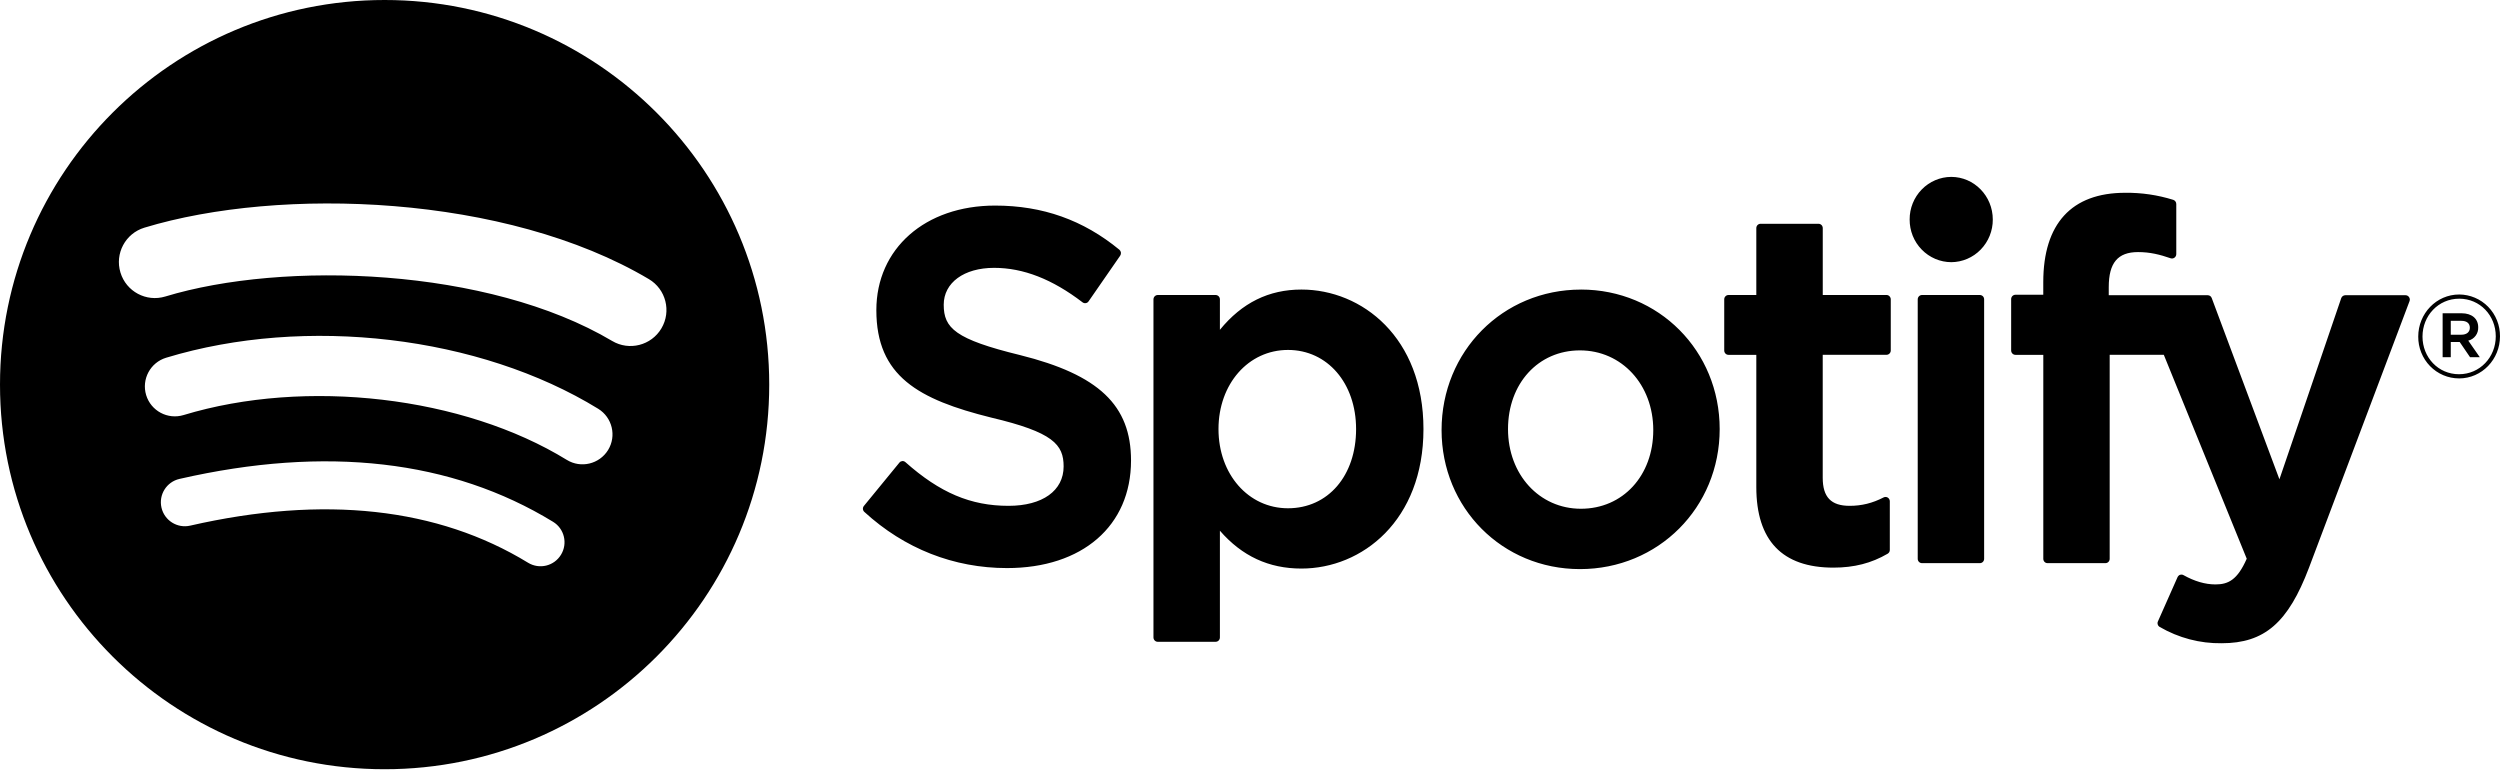
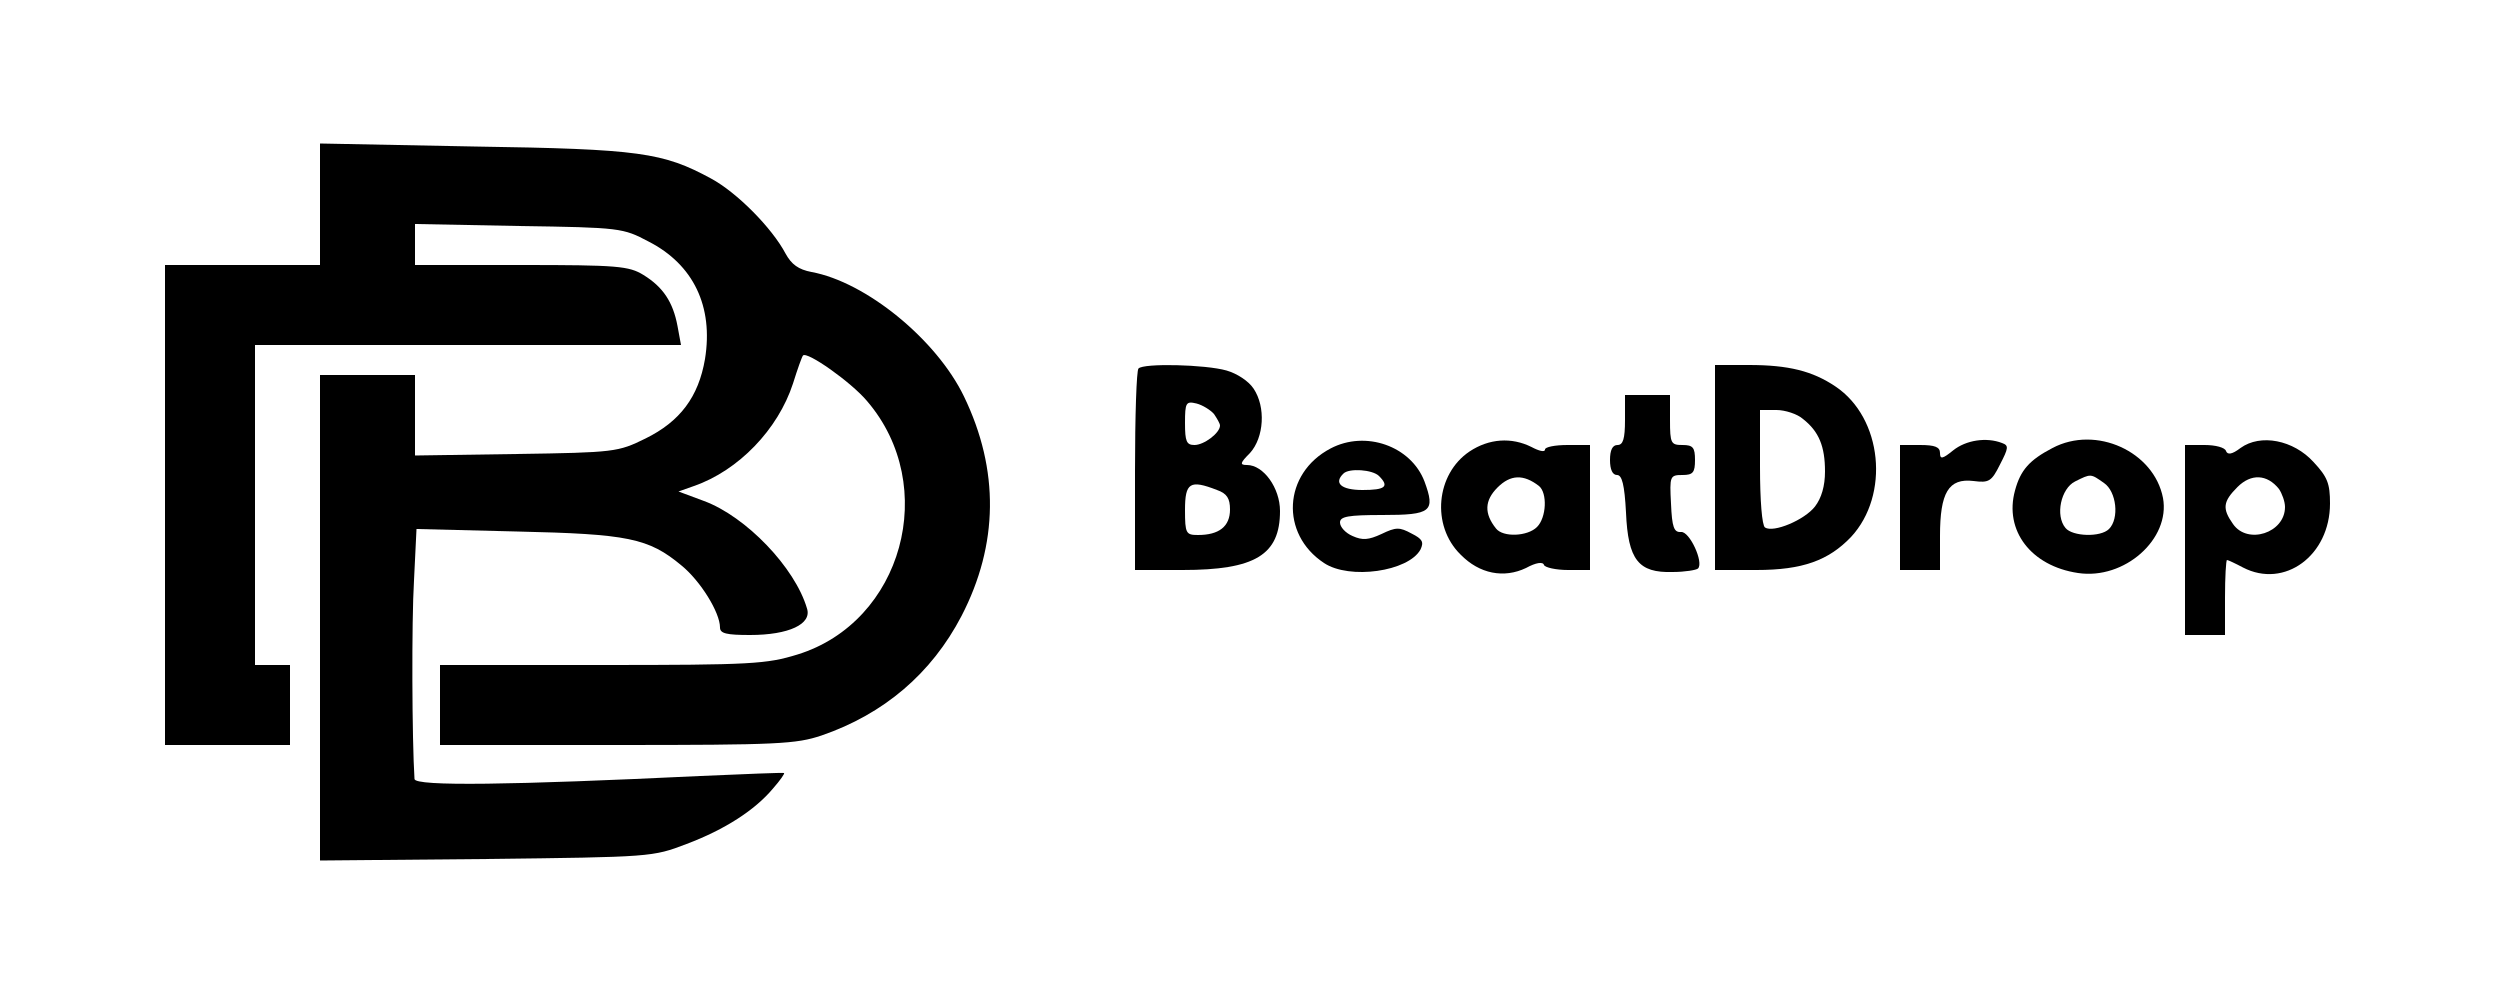
- <svg xmlns="http://www.w3.org/2000/svg" role="img" viewBox="0 0 78 24" aria-label="Spotify" aria-hidden="false" height="28" data-encore-id="logoSpotify" class="Svg-sc-6c3c1v-0 dDJltW">
-   <path d="M31.823 11.078C29.804 10.584 29.444 10.238 29.444 9.508C29.444 8.82 30.077 8.357 31.016 8.357C31.926 8.357 32.83 8.709 33.776 9.433C33.805 9.455 33.841 9.463 33.876 9.458C33.894 9.455 33.91 9.449 33.925 9.44C33.94 9.43 33.953 9.418 33.963 9.403L34.95 7.977C34.969 7.948 34.977 7.914 34.973 7.879C34.968 7.845 34.951 7.814 34.925 7.792C33.798 6.864 32.529 6.414 31.046 6.414C28.865 6.414 27.342 7.756 27.342 9.677C27.342 11.737 28.657 12.465 30.927 13.029C32.859 13.486 33.185 13.869 33.185 14.553C33.185 15.31 32.526 15.782 31.465 15.782C30.285 15.782 29.324 15.374 28.248 14.418C28.235 14.407 28.22 14.398 28.203 14.392C28.187 14.386 28.169 14.384 28.151 14.385C28.134 14.387 28.117 14.392 28.101 14.4C28.086 14.408 28.072 14.42 28.061 14.434L26.955 15.784C26.932 15.811 26.921 15.845 26.923 15.881C26.926 15.916 26.942 15.949 26.968 15.972C28.22 17.119 29.759 17.724 31.419 17.724C33.77 17.724 35.288 16.407 35.288 14.368C35.288 12.645 34.285 11.692 31.823 11.078ZM42.31 13.387C42.31 14.842 41.436 15.858 40.185 15.858C38.95 15.858 38.017 14.797 38.017 13.387C38.017 11.979 38.949 10.918 40.186 10.918C41.416 10.918 42.31 11.956 42.31 13.387ZM40.604 9.034C39.586 9.034 38.75 9.446 38.061 10.29V9.341C38.061 9.305 38.048 9.271 38.023 9.245C37.998 9.22 37.965 9.205 37.93 9.204H36.121C36.103 9.205 36.086 9.208 36.07 9.215C36.054 9.222 36.039 9.232 36.027 9.245C36.014 9.257 36.005 9.272 35.998 9.289C35.992 9.305 35.988 9.323 35.988 9.341V19.887C35.988 19.963 36.048 20.024 36.121 20.024H37.93C37.965 20.023 37.998 20.009 38.023 19.983C38.048 19.957 38.061 19.923 38.061 19.887V16.558C38.751 17.352 39.586 17.739 40.604 17.739C42.497 17.739 44.412 16.244 44.412 13.387C44.412 10.53 42.497 9.034 40.604 9.034ZM49.324 15.873C48.027 15.873 47.05 14.805 47.05 13.387C47.05 11.965 47.993 10.932 49.294 10.932C50.599 10.932 51.582 12.001 51.582 13.419C51.582 14.841 50.633 15.873 49.324 15.873ZM49.324 9.035C46.886 9.035 44.977 10.961 44.977 13.418C44.977 15.85 46.873 17.756 49.294 17.756C51.739 17.756 53.654 15.837 53.654 13.387C53.654 10.947 51.753 9.034 49.324 9.034V9.035ZM58.859 9.204H56.87V7.118C56.87 7.1 56.867 7.082 56.86 7.066C56.854 7.049 56.844 7.034 56.832 7.022C56.819 7.009 56.805 6.999 56.788 6.992C56.772 6.985 56.755 6.982 56.737 6.982H54.928C54.894 6.982 54.86 6.997 54.835 7.022C54.811 7.047 54.797 7.081 54.797 7.117V9.204H53.927C53.91 9.205 53.892 9.208 53.876 9.215C53.86 9.222 53.846 9.232 53.834 9.245C53.821 9.257 53.812 9.273 53.805 9.289C53.799 9.305 53.796 9.323 53.796 9.341V10.936C53.796 11.01 53.855 11.071 53.927 11.071H54.797V15.197C54.797 16.864 55.605 17.71 57.201 17.71C57.849 17.71 58.387 17.572 58.895 17.276C58.915 17.264 58.932 17.247 58.944 17.227C58.956 17.206 58.962 17.183 58.962 17.159V15.64C58.962 15.617 58.956 15.594 58.945 15.574C58.934 15.554 58.918 15.537 58.899 15.525C58.88 15.513 58.858 15.506 58.835 15.505C58.813 15.504 58.79 15.509 58.77 15.519C58.421 15.699 58.085 15.782 57.709 15.782C57.129 15.782 56.869 15.511 56.869 14.906V11.07H58.859C58.877 11.07 58.894 11.066 58.91 11.059C58.926 11.053 58.941 11.042 58.953 11.03C58.966 11.017 58.975 11.002 58.982 10.986C58.989 10.969 58.992 10.951 58.992 10.934V9.339C58.992 9.321 58.989 9.303 58.982 9.287C58.975 9.271 58.965 9.256 58.953 9.243C58.941 9.231 58.926 9.221 58.91 9.214C58.894 9.207 58.877 9.203 58.859 9.203V9.204ZM65.793 9.212V8.957C65.793 8.202 66.074 7.865 66.707 7.865C67.083 7.865 67.387 7.942 67.726 8.059C67.746 8.065 67.767 8.067 67.788 8.063C67.808 8.06 67.828 8.051 67.844 8.039C67.862 8.026 67.876 8.01 67.885 7.99C67.895 7.971 67.9 7.95 67.9 7.928V6.366C67.9 6.337 67.891 6.308 67.874 6.285C67.857 6.261 67.833 6.244 67.806 6.235C67.319 6.083 66.813 6.009 66.304 6.015C64.633 6.015 63.75 6.98 63.75 8.803V9.196H62.881C62.846 9.197 62.812 9.211 62.787 9.236C62.762 9.262 62.748 9.296 62.748 9.332V10.935C62.748 11.01 62.808 11.071 62.881 11.071H63.751V17.435C63.751 17.51 63.809 17.57 63.882 17.57H65.691C65.763 17.57 65.822 17.51 65.822 17.435V11.07H67.511L70.098 17.432C69.804 18.101 69.515 18.234 69.121 18.234C68.802 18.234 68.467 18.136 68.123 17.943C68.107 17.935 68.09 17.929 68.072 17.927C68.054 17.926 68.036 17.928 68.018 17.933C68.001 17.939 67.985 17.949 67.972 17.962C67.959 17.974 67.948 17.99 67.94 18.006L67.328 19.386C67.313 19.417 67.311 19.452 67.322 19.485C67.332 19.517 67.354 19.545 67.384 19.561C67.972 19.903 68.639 20.079 69.316 20.069C70.65 20.069 71.389 19.431 72.04 17.714L75.177 9.397C75.185 9.376 75.188 9.354 75.186 9.332C75.183 9.31 75.175 9.289 75.163 9.271C75.151 9.252 75.135 9.238 75.116 9.227C75.097 9.217 75.076 9.211 75.055 9.211H73.172C73.144 9.212 73.117 9.22 73.095 9.237C73.072 9.253 73.055 9.276 73.046 9.303L71.118 14.954L69.006 9.299C68.996 9.273 68.98 9.251 68.958 9.235C68.936 9.22 68.909 9.211 68.882 9.211H65.793V9.212ZM61.773 9.204H59.964C59.929 9.205 59.895 9.22 59.871 9.245C59.846 9.271 59.833 9.305 59.833 9.341V17.435C59.833 17.51 59.892 17.57 59.965 17.57H61.774C61.846 17.57 61.905 17.51 61.905 17.435V9.34C61.905 9.304 61.892 9.27 61.867 9.244C61.842 9.219 61.808 9.205 61.773 9.204ZM60.877 5.519C60.532 5.521 60.201 5.662 59.958 5.912C59.715 6.161 59.579 6.498 59.581 6.849C59.58 7.023 59.613 7.195 59.677 7.356C59.742 7.517 59.837 7.664 59.958 7.787C60.078 7.911 60.222 8.009 60.38 8.077C60.538 8.144 60.707 8.179 60.879 8.18C61.224 8.178 61.555 8.037 61.798 7.787C62.041 7.537 62.177 7.2 62.175 6.849C62.175 6.114 61.593 5.519 60.877 5.519ZM76.795 10.01H76.464V10.443H76.795C76.96 10.443 77.059 10.36 77.059 10.226C77.059 10.085 76.96 10.01 76.795 10.01ZM77.01 10.628L77.37 11.145H77.066L76.743 10.671H76.464V11.145H76.21V9.774H76.805C77.115 9.774 77.32 9.938 77.32 10.211C77.324 10.307 77.296 10.4 77.239 10.476C77.182 10.553 77.101 10.606 77.01 10.628ZM76.728 9.319C76.076 9.319 75.582 9.85 75.582 10.501C75.582 11.151 76.073 11.676 76.721 11.676C77.373 11.676 77.868 11.144 77.868 10.493C77.868 9.843 77.376 9.319 76.728 9.319ZM76.721 11.806C76.553 11.806 76.386 11.772 76.231 11.706C76.076 11.64 75.936 11.544 75.817 11.422C75.699 11.301 75.606 11.157 75.543 10.999C75.479 10.841 75.448 10.672 75.449 10.501C75.449 9.785 76.012 9.188 76.728 9.188C76.896 9.189 77.062 9.223 77.217 9.289C77.373 9.355 77.513 9.451 77.631 9.572C77.75 9.694 77.843 9.837 77.906 9.995C77.97 10.153 78.001 10.323 78 10.493C78 11.21 77.437 11.807 76.721 11.807V11.806Z M19.099 10.638C15.23 8.341 8.85 8.13 5.157 9.251C4.564 9.431 3.937 9.096 3.758 8.503C3.578 7.91 3.912 7.283 4.506 7.103C8.745 5.816 15.791 6.064 20.244 8.708C20.778 9.024 20.952 9.713 20.636 10.246C20.32 10.779 19.63 10.955 19.099 10.638ZM17.685 14.349C14.46 12.366 9.543 11.792 5.727 12.95C5.233 13.1 4.71 12.821 4.56 12.327C4.411 11.832 4.69 11.311 5.184 11.161C9.542 9.838 14.96 10.478 18.664 12.754C19.104 13.025 19.242 13.601 18.972 14.041C18.7 14.481 18.125 14.619 17.685 14.349ZM16.475 17.557C13.657 15.835 10.11 15.446 5.933 16.4C5.531 16.492 5.13 16.24 5.038 15.838C4.945 15.435 5.197 15.034 5.6 14.942C10.171 13.897 14.092 14.347 17.255 16.28C17.608 16.495 17.719 16.956 17.503 17.308C17.288 17.662 16.828 17.773 16.475 17.557ZM0 12C0 18.628 5.373 24 12 24C18.628 24 24 18.628 24 12C24 5.373 18.628 0 12 0C5.373 0 0 5.373 0 12Z" />
+ <svg xmlns="http://www.w3.org/2000/svg" version="1.0" width="500pt" height="200pt" viewBox="0 0 500 200" preserveAspectRatio="xMidYMid meet">
+   <g transform="translate(0,200) scale(0.1,-0.1)" fill="#000000" stroke="none">
+     <path d="M640 1591 l0 -121 -155 0 -155 0 0 -480 0 -480 125 0 125 0 0 80 0 80 -35 0 -35 0 0 320 0 320 426 0 426 0 -7 38 c-9 48 -29 78 -68 102 -29 18 -52 20 -244 20 l-213 0 0 41 0 41 208 -4 c203 -3 208 -4 259 -31 90 -46 130 -130 113 -235 -13 -76 -50 -125 -119 -159 -55 -27 -61 -28 -258 -31 l-203 -3 0 80 0 81 -95 0 -95 0 0 -486 0 -485 333 3 c330 4 332 4 400 30 77 29 137 68 173 111 14 16 24 30 22 31 -2 1 -77 -2 -168 -6 -376 -18 -570 -21 -571 -6 -5 78 -6 315 -1 397 l5 103 201 -5 c222 -5 263 -13 329 -68 38 -31 77 -94 77 -124 0 -12 13 -15 60 -15 78 0 124 22 114 53 -24 82 -122 184 -206 215 l-51 19 31 11 c89 31 168 113 198 205 9 29 18 54 20 56 8 9 96 -53 128 -91 146 -170 71 -442 -139 -507 -62 -19 -91 -21 -391 -21 l-324 0 0 -80 0 -80 353 0 c324 0 359 2 410 19 125 43 220 124 280 239 74 143 76 292 5 439 -55 114 -196 229 -305 249 -26 5 -40 15 -52 37 -27 51 -97 122 -149 150 -96 52 -142 59 -474 64 l-308 6 0 -122z" />
+     <path d="M2277 1263 c-4 -3 -7 -96 -7 -205 l0 -198 95 0 c145 0 195 30 195 118 0 46 -33 92 -66 92 -15 0 -14 4 6 24 28 31 32 92 7 129 -10 15 -33 30 -54 36 -42 12 -166 15 -176 4z m151 -91 c6 -9 12 -19 12 -23 0 -15 -32 -39 -51 -39 -16 0 -19 7 -19 44 0 41 2 44 23 39 12 -3 28 -13 35 -21z m6 -152 c20 -7 26 -17 26 -39 0 -34 -22 -51 -64 -51 -24 0 -26 3 -26 50 0 55 10 61 64 40z" />
+     <path d="M3430 1065 l0 -205 83 0 c92 0 144 19 189 66 78 84 63 238 -31 301 -46 31 -94 43 -173 43 l-68 0 0 -205z m176 97 c32 -25 44 -55 44 -105 0 -29 -7 -53 -20 -70 -21 -27 -83 -53 -100 -42 -6 4 -10 54 -10 121 l0 114 33 0 c17 0 42 -8 53 -18z" />
+     <path d="M3250 1160 c0 -38 -4 -50 -15 -50 -10 0 -15 -10 -15 -30 0 -19 5 -30 14 -30 10 0 15 -19 18 -75 4 -95 25 -121 93 -119 25 0 48 4 51 7 12 12 -17 75 -34 73 -14 -1 -18 9 -20 57 -3 55 -2 57 23 57 21 0 25 5 25 30 0 25 -4 30 -25 30 -23 0 -25 3 -25 50 l0 50 -45 0 -45 0 0 -50z" />
+     <path d="M2661 1103 c-95 -50 -101 -171 -13 -229 51 -34 169 -17 193 27 7 15 4 21 -18 32 -24 13 -31 13 -60 -1 -26 -12 -38 -13 -58 -4 -14 6 -25 18 -25 27 0 12 16 15 85 15 98 0 106 7 84 67 -27 71 -118 103 -188 66z m97 -55 c21 -21 13 -28 -33 -28 -43 0 -58 14 -38 33 11 11 58 8 71 -5z" />
+     <path d="M2939 1097 c-67 -45 -77 -148 -18 -206 38 -39 87 -48 131 -27 20 11 34 13 36 6 2 -5 24 -10 48 -10 l44 0 0 125 0 125 -45 0 c-25 0 -45 -4 -45 -9 0 -6 -12 -3 -27 5 -40 20 -85 17 -124 -9z m139 -69 c17 -14 15 -63 -4 -82 -19 -19 -68 -21 -82 -3 -24 30 -23 56 3 82 26 26 52 27 83 3z" />
+     <path d="M3906 1099 c-21 -17 -26 -18 -26 -5 0 12 -10 16 -40 16 l-40 0 0 -125 0 -125 40 0 40 0 0 68 c0 87 17 116 67 110 31 -4 36 -1 53 33 17 33 18 38 4 43 -31 12 -72 6 -98 -15z" />
+     <path d="M4105 1104 c-46 -24 -64 -44 -75 -85 -22 -80 32 -151 126 -165 93 -14 185 68 170 150 -18 93 -134 146 -221 100z m103 -70 c25 -17 31 -71 10 -92 -17 -17 -73 -15 -87 2 -21 25 -9 79 19 93 32 16 31 16 58 -3z" />
+     <path d="M4481 1104 c-17 -13 -26 -14 -29 -6 -2 7 -21 12 -43 12 l-39 0 0 -190 0 -190 40 0 40 0 0 75 c0 41 2 75 4 75 2 0 17 -7 32 -15 83 -43 174 24 174 128 0 40 -5 53 -33 83 -40 44 -106 57 -146 28z m77 -82 c6 -9 12 -25 12 -36 0 -52 -75 -76 -104 -34 -22 31 -20 45 9 74 27 27 59 26 83 -4z" />
+   </g>
</svg>
